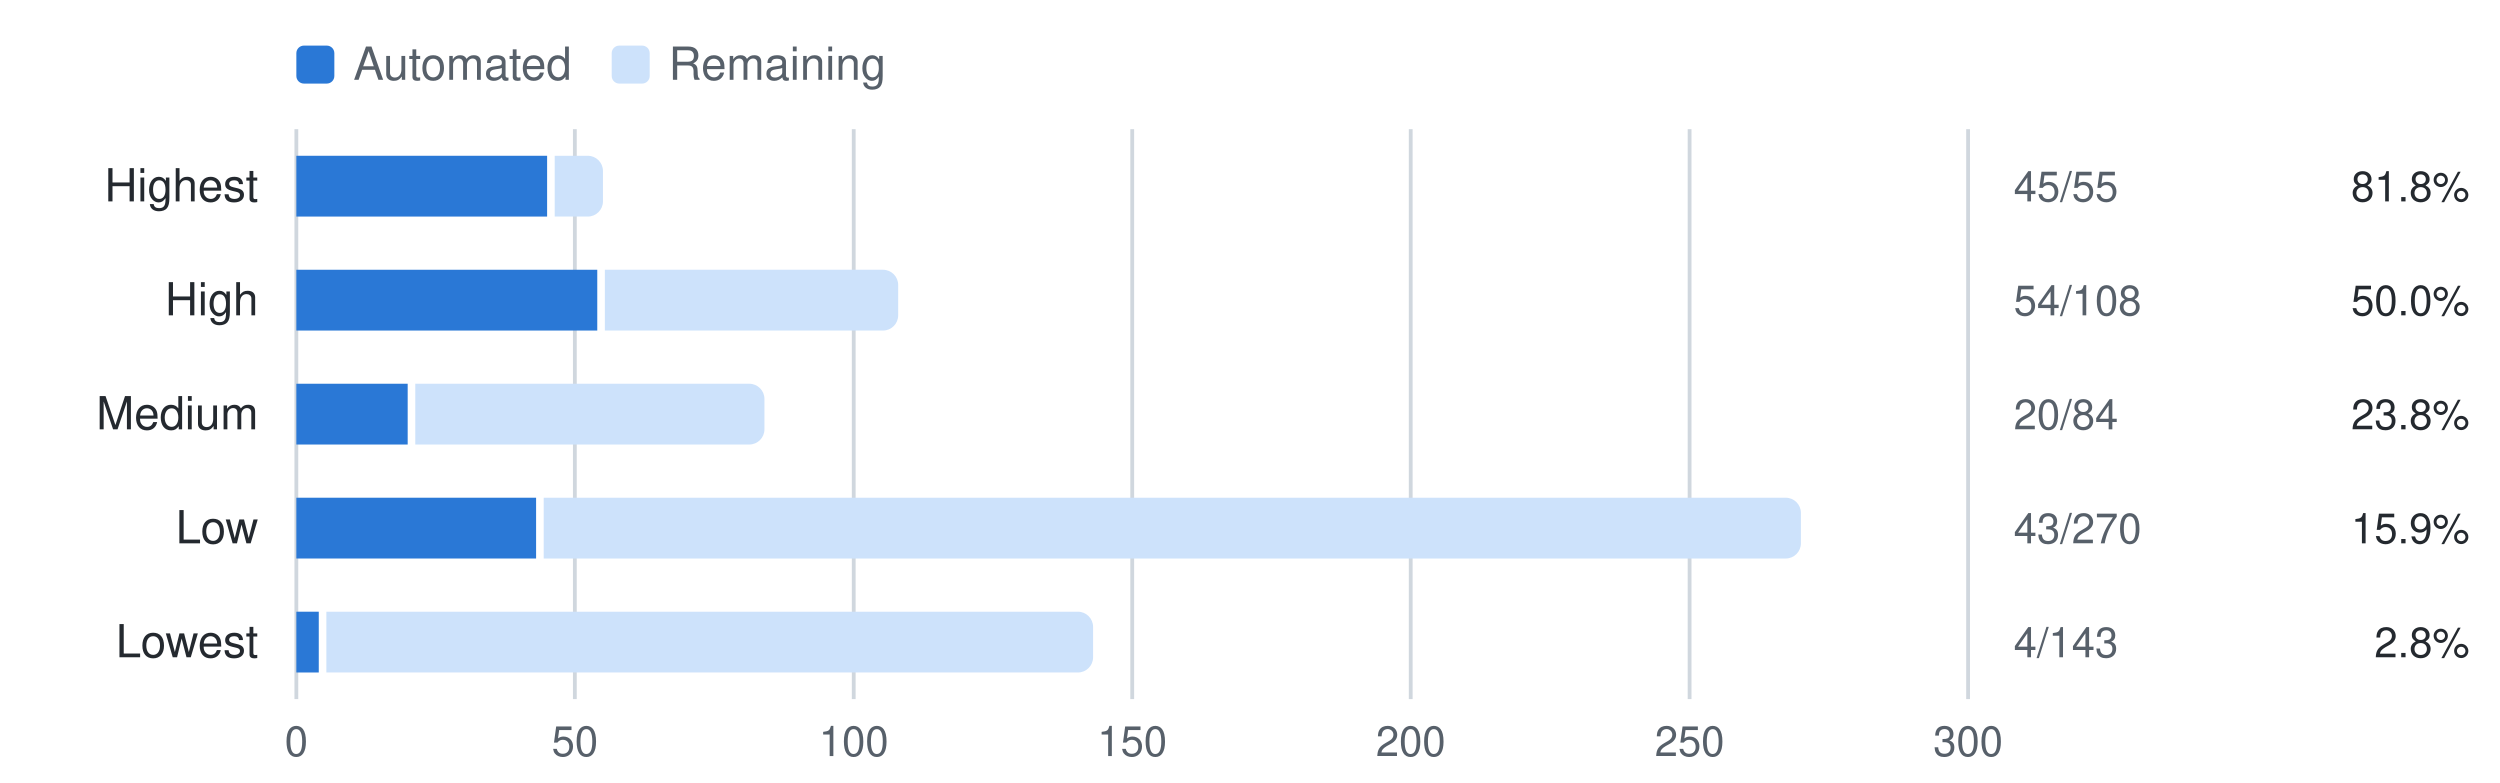
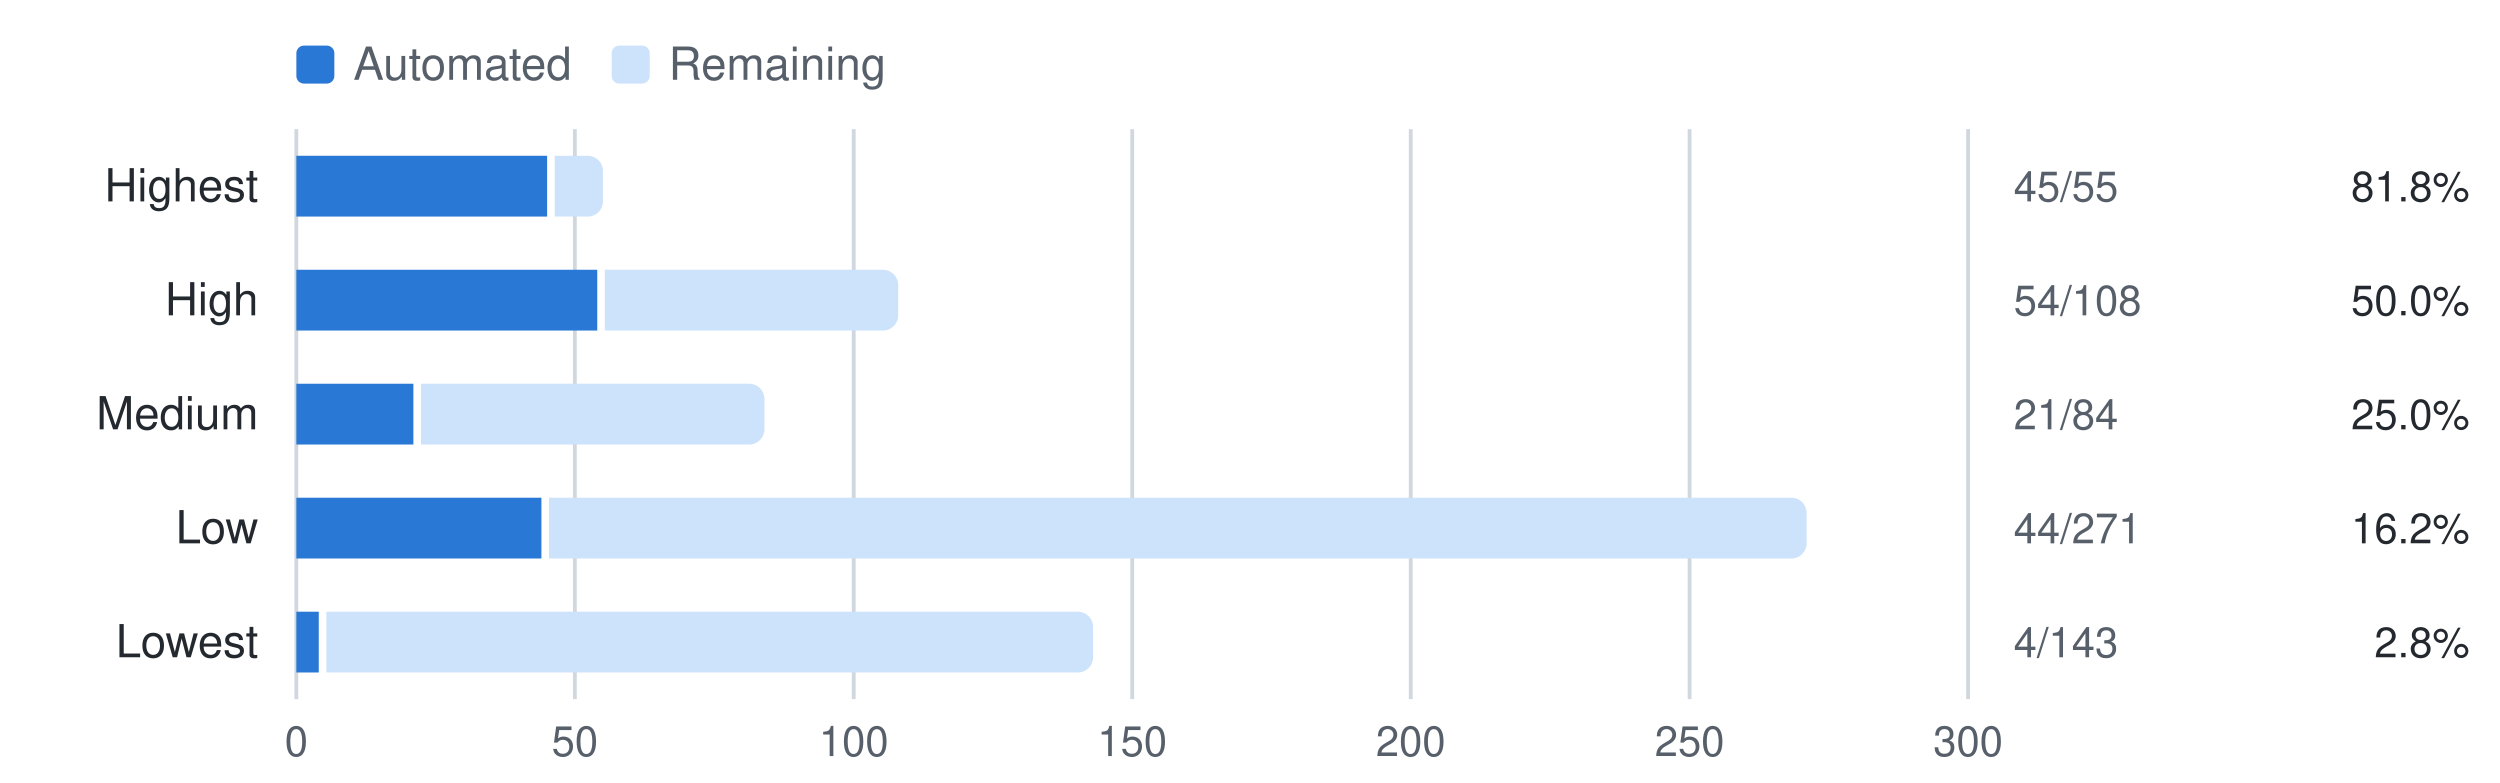
<svg xmlns="http://www.w3.org/2000/svg" width="658" height="206" viewBox="0 0 658 206" role="img" aria-label="Automated versus remaining conda CLI test cases, by priority">
  <g font-family="-apple-system,BlinkMacSystemFont,Segoe UI,Helvetica,Arial,sans-serif" font-size="12">
    <rect x="78" y="12" width="10" height="10" rx="2" fill="#2a78d6" />
    <text x="93" y="21" fill="#57606a">Automated</text>
    <rect x="161" y="12" width="10" height="10" rx="2" fill="#cde2fb" />
    <text x="176" y="21" fill="#57606a">Remaining</text>
    <line x1="78.0" y1="34" x2="78.0" y2="184" stroke="#d0d7de" stroke-width="1" />
    <text x="78.0" y="199" fill="#57606a" font-size="11" text-anchor="middle">0</text>
    <line x1="151.3" y1="34" x2="151.3" y2="184" stroke="#d0d7de" stroke-width="1" />
    <text x="151.3" y="199" fill="#57606a" font-size="11" text-anchor="middle">50</text>
    <line x1="224.7" y1="34" x2="224.7" y2="184" stroke="#d0d7de" stroke-width="1" />
    <text x="224.7" y="199" fill="#57606a" font-size="11" text-anchor="middle">100</text>
    <line x1="298.0" y1="34" x2="298.0" y2="184" stroke="#d0d7de" stroke-width="1" />
    <text x="298.0" y="199" fill="#57606a" font-size="11" text-anchor="middle">150</text>
    <line x1="371.3" y1="34" x2="371.3" y2="184" stroke="#d0d7de" stroke-width="1" />
    <text x="371.3" y="199" fill="#57606a" font-size="11" text-anchor="middle">200</text>
    <line x1="444.7" y1="34" x2="444.7" y2="184" stroke="#d0d7de" stroke-width="1" />
    <text x="444.7" y="199" fill="#57606a" font-size="11" text-anchor="middle">250</text>
    <line x1="518.0" y1="34" x2="518.0" y2="184" stroke="#d0d7de" stroke-width="1" />
    <text x="518.0" y="199" fill="#57606a" font-size="11" text-anchor="middle">300</text>
    <text x="68" y="53.0" fill="#24292f" text-anchor="end">Highest</text>
    <path d="M78.0,41.0h66.0v16.0h-66.0z" fill="#2a78d6" />
    <path d="M146.0,41.0H154.7A4,4 0 0 1 158.7,45.0V53.0A4,4 0 0 1 154.7,57.0H146.0z" fill="#cde2fb" />
    <text x="530" y="53.0" fill="#57606a" font-size="11">45/55</text>
    <text x="650" y="53.0" fill="#24292f" font-size="11" text-anchor="end">81.8%</text>
    <text x="68" y="83.0" fill="#24292f" text-anchor="end">High</text>
    <path d="M78.0,71.0h79.2v16.0h-79.2z" fill="#2a78d6" />
    <path d="M159.2,71.0H232.4A4,4 0 0 1 236.4,75.0V83.0A4,4 0 0 1 232.4,87.0H159.2z" fill="#cde2fb" />
    <text x="530" y="83.0" fill="#57606a" font-size="11">54/108</text>
    <text x="650" y="83.0" fill="#24292f" font-size="11" text-anchor="end">50.0%</text>
    <text x="68" y="113.0" fill="#24292f" text-anchor="end">Medium</text>
-     <path d="M78.0,101.0h29.3v16.0h-29.3z" fill="#2a78d6" />
-     <path d="M109.3,101.0H197.2A4,4 0 0 1 201.2,105.0V113.0A4,4 0 0 1 197.2,117.0H109.3z" fill="#cde2fb" />
-     <text x="530" y="113.0" fill="#57606a" font-size="11">20/84</text>
-     <text x="650" y="113.0" fill="#24292f" font-size="11" text-anchor="end">23.8%</text>
+     <path d="M78.0,101.0h30.8v16.0h-30.8z" fill="#2a78d6" />
+     <path d="M110.8,101.0H197.2A4,4 0 0 1 201.2,105.0V113.0A4,4 0 0 1 197.2,117.0H110.8z" fill="#cde2fb" />
+     <text x="530" y="113.0" fill="#57606a" font-size="11">21/84</text>
+     <text x="650" y="113.0" fill="#24292f" font-size="11" text-anchor="end">25.0%</text>
    <text x="68" y="143.0" fill="#24292f" text-anchor="end">Low</text>
-     <path d="M78.0,131.0h63.1v16.0h-63.1z" fill="#2a78d6" />
-     <path d="M143.1,131.0H470.0A4,4 0 0 1 474.0,135.0V143.0A4,4 0 0 1 470.0,147.0H143.1z" fill="#cde2fb" />
-     <text x="530" y="143.0" fill="#57606a" font-size="11">43/270</text>
-     <text x="650" y="143.0" fill="#24292f" font-size="11" text-anchor="end">15.9%</text>
+     <path d="M78.0,131.0h64.5v16.0h-64.5z" fill="#2a78d6" />
+     <path d="M144.5,131.0H471.5A4,4 0 0 1 475.5,135.0V143.0A4,4 0 0 1 471.5,147.0H144.5z" fill="#cde2fb" />
+     <text x="530" y="143.0" fill="#57606a" font-size="11">44/271</text>
+     <text x="650" y="143.0" fill="#24292f" font-size="11" text-anchor="end">16.2%</text>
    <text x="68" y="173.0" fill="#24292f" text-anchor="end">Lowest</text>
    <path d="M78.0,161.0h5.9v16.0h-5.9z" fill="#2a78d6" />
    <path d="M85.9,161.0H283.7A4,4 0 0 1 287.7,165.0V173.0A4,4 0 0 1 283.7,177.0H85.9z" fill="#cde2fb" />
    <text x="530" y="173.0" fill="#57606a" font-size="11">4/143</text>
    <text x="650" y="173.0" fill="#24292f" font-size="11" text-anchor="end">2.8%</text>
  </g>
</svg>
